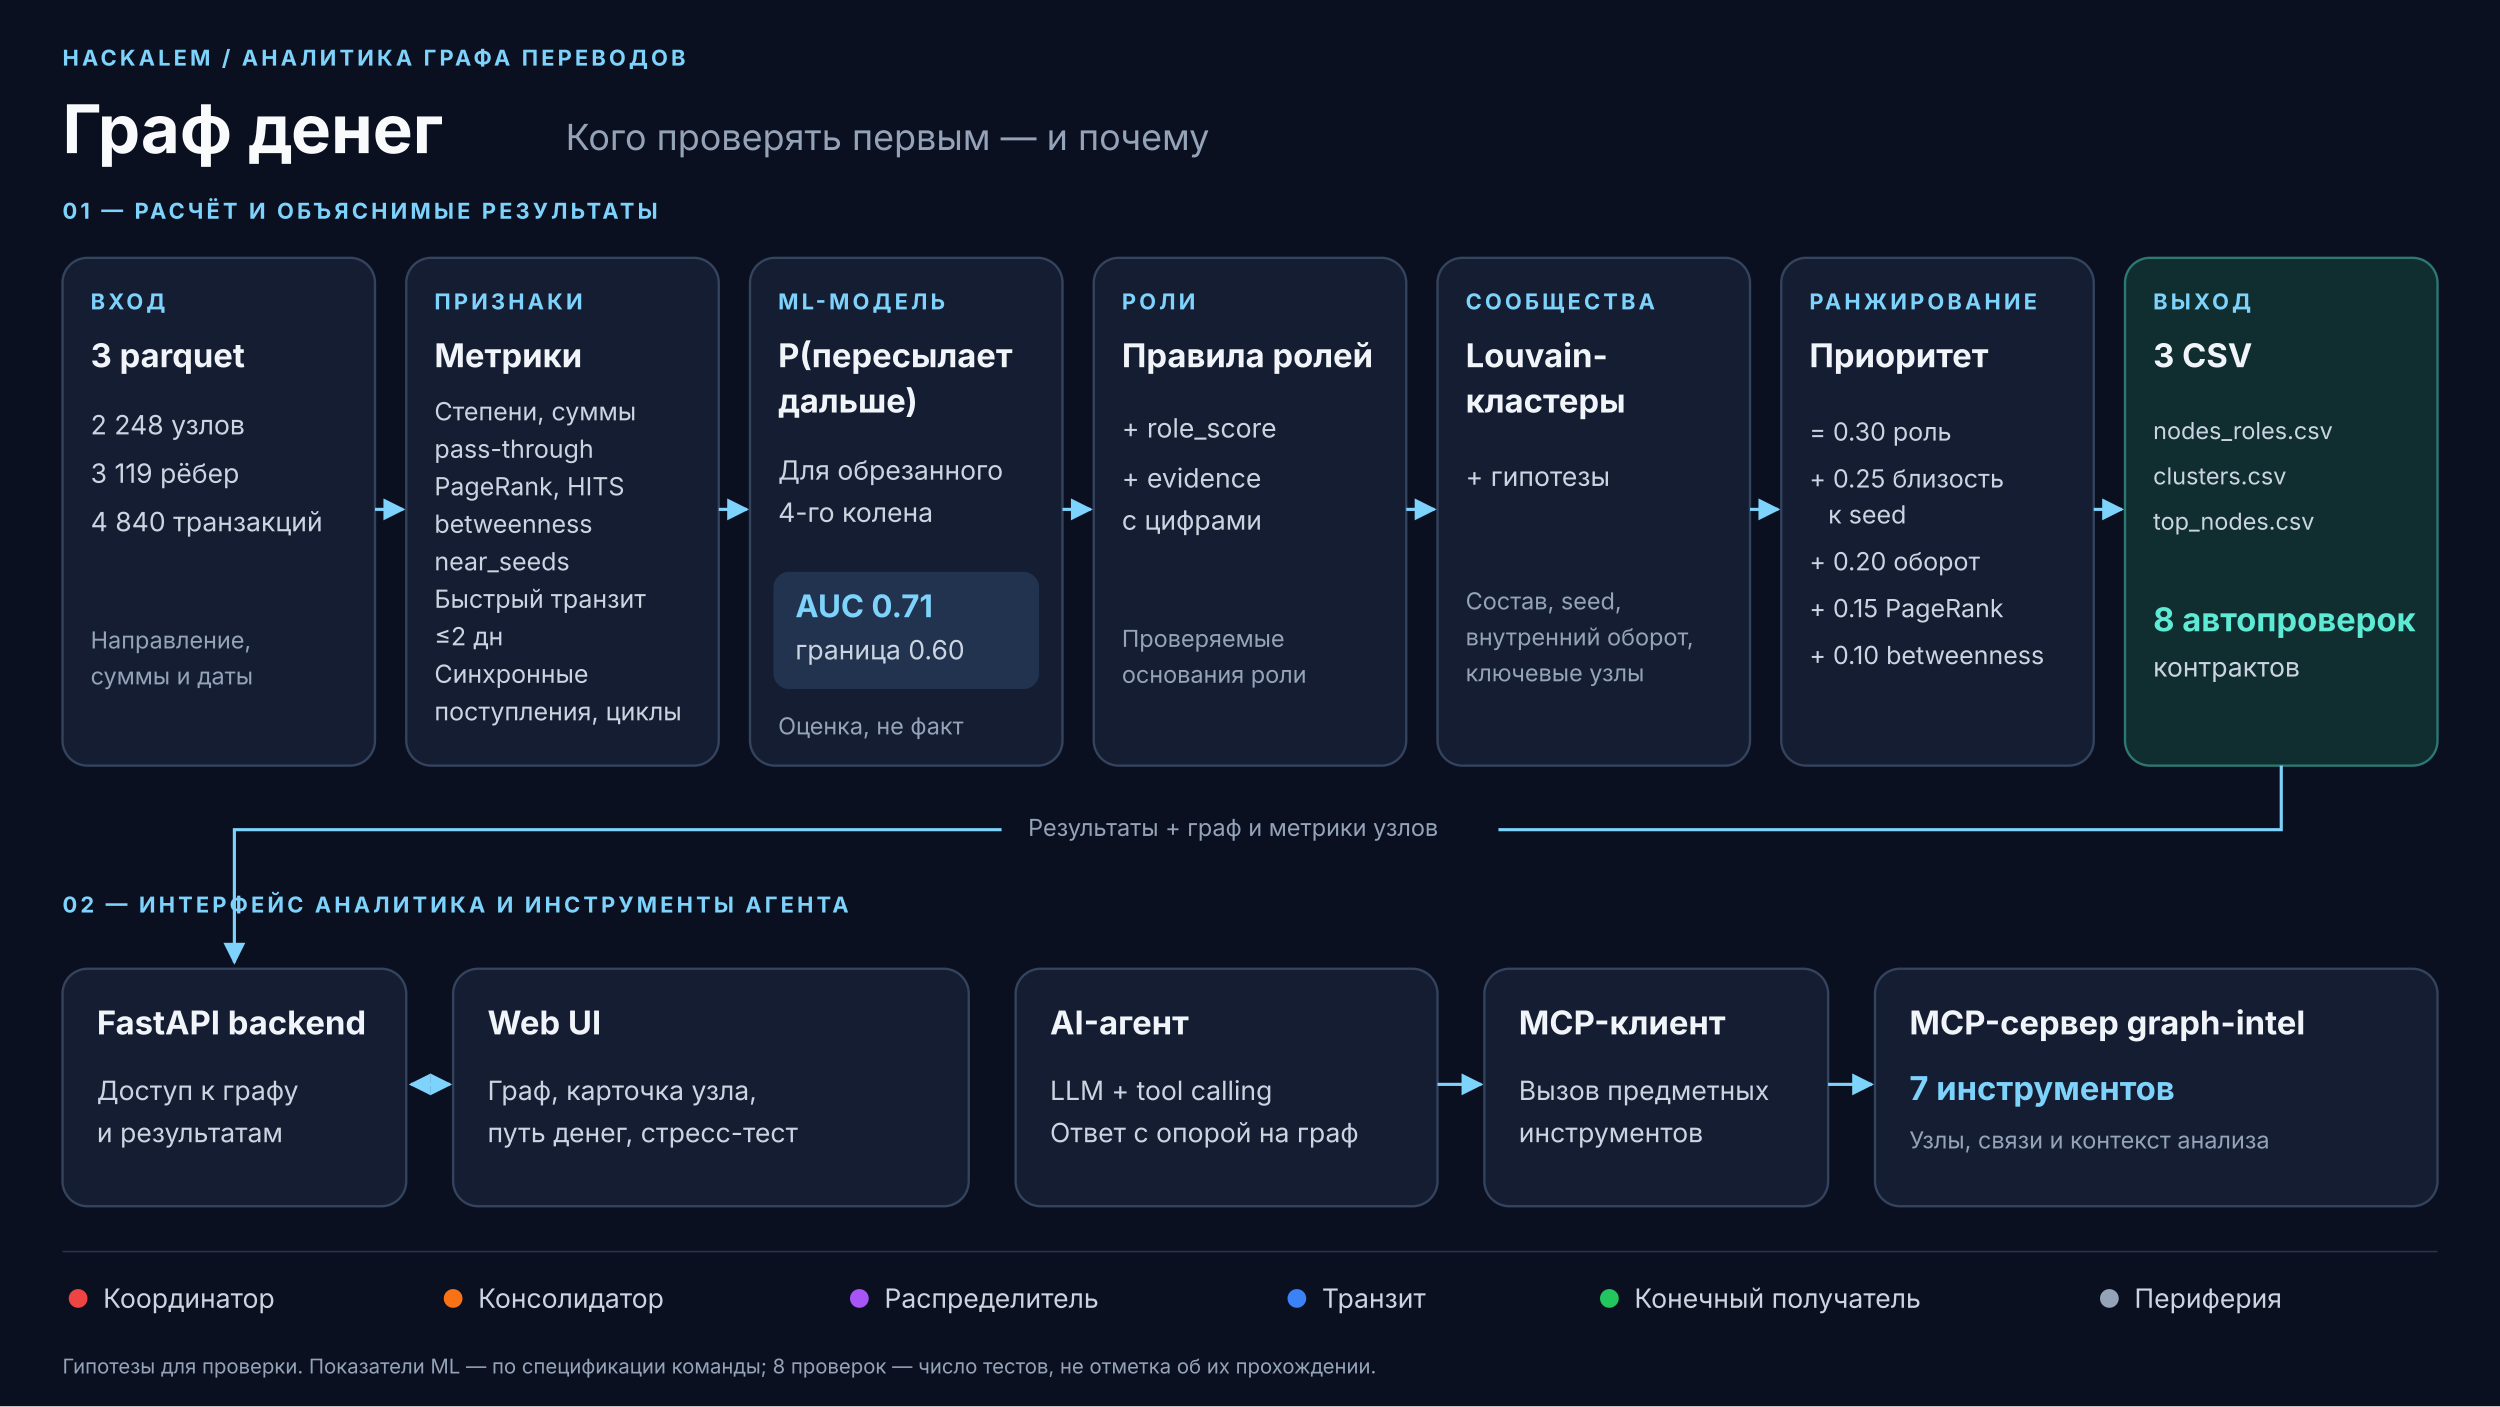
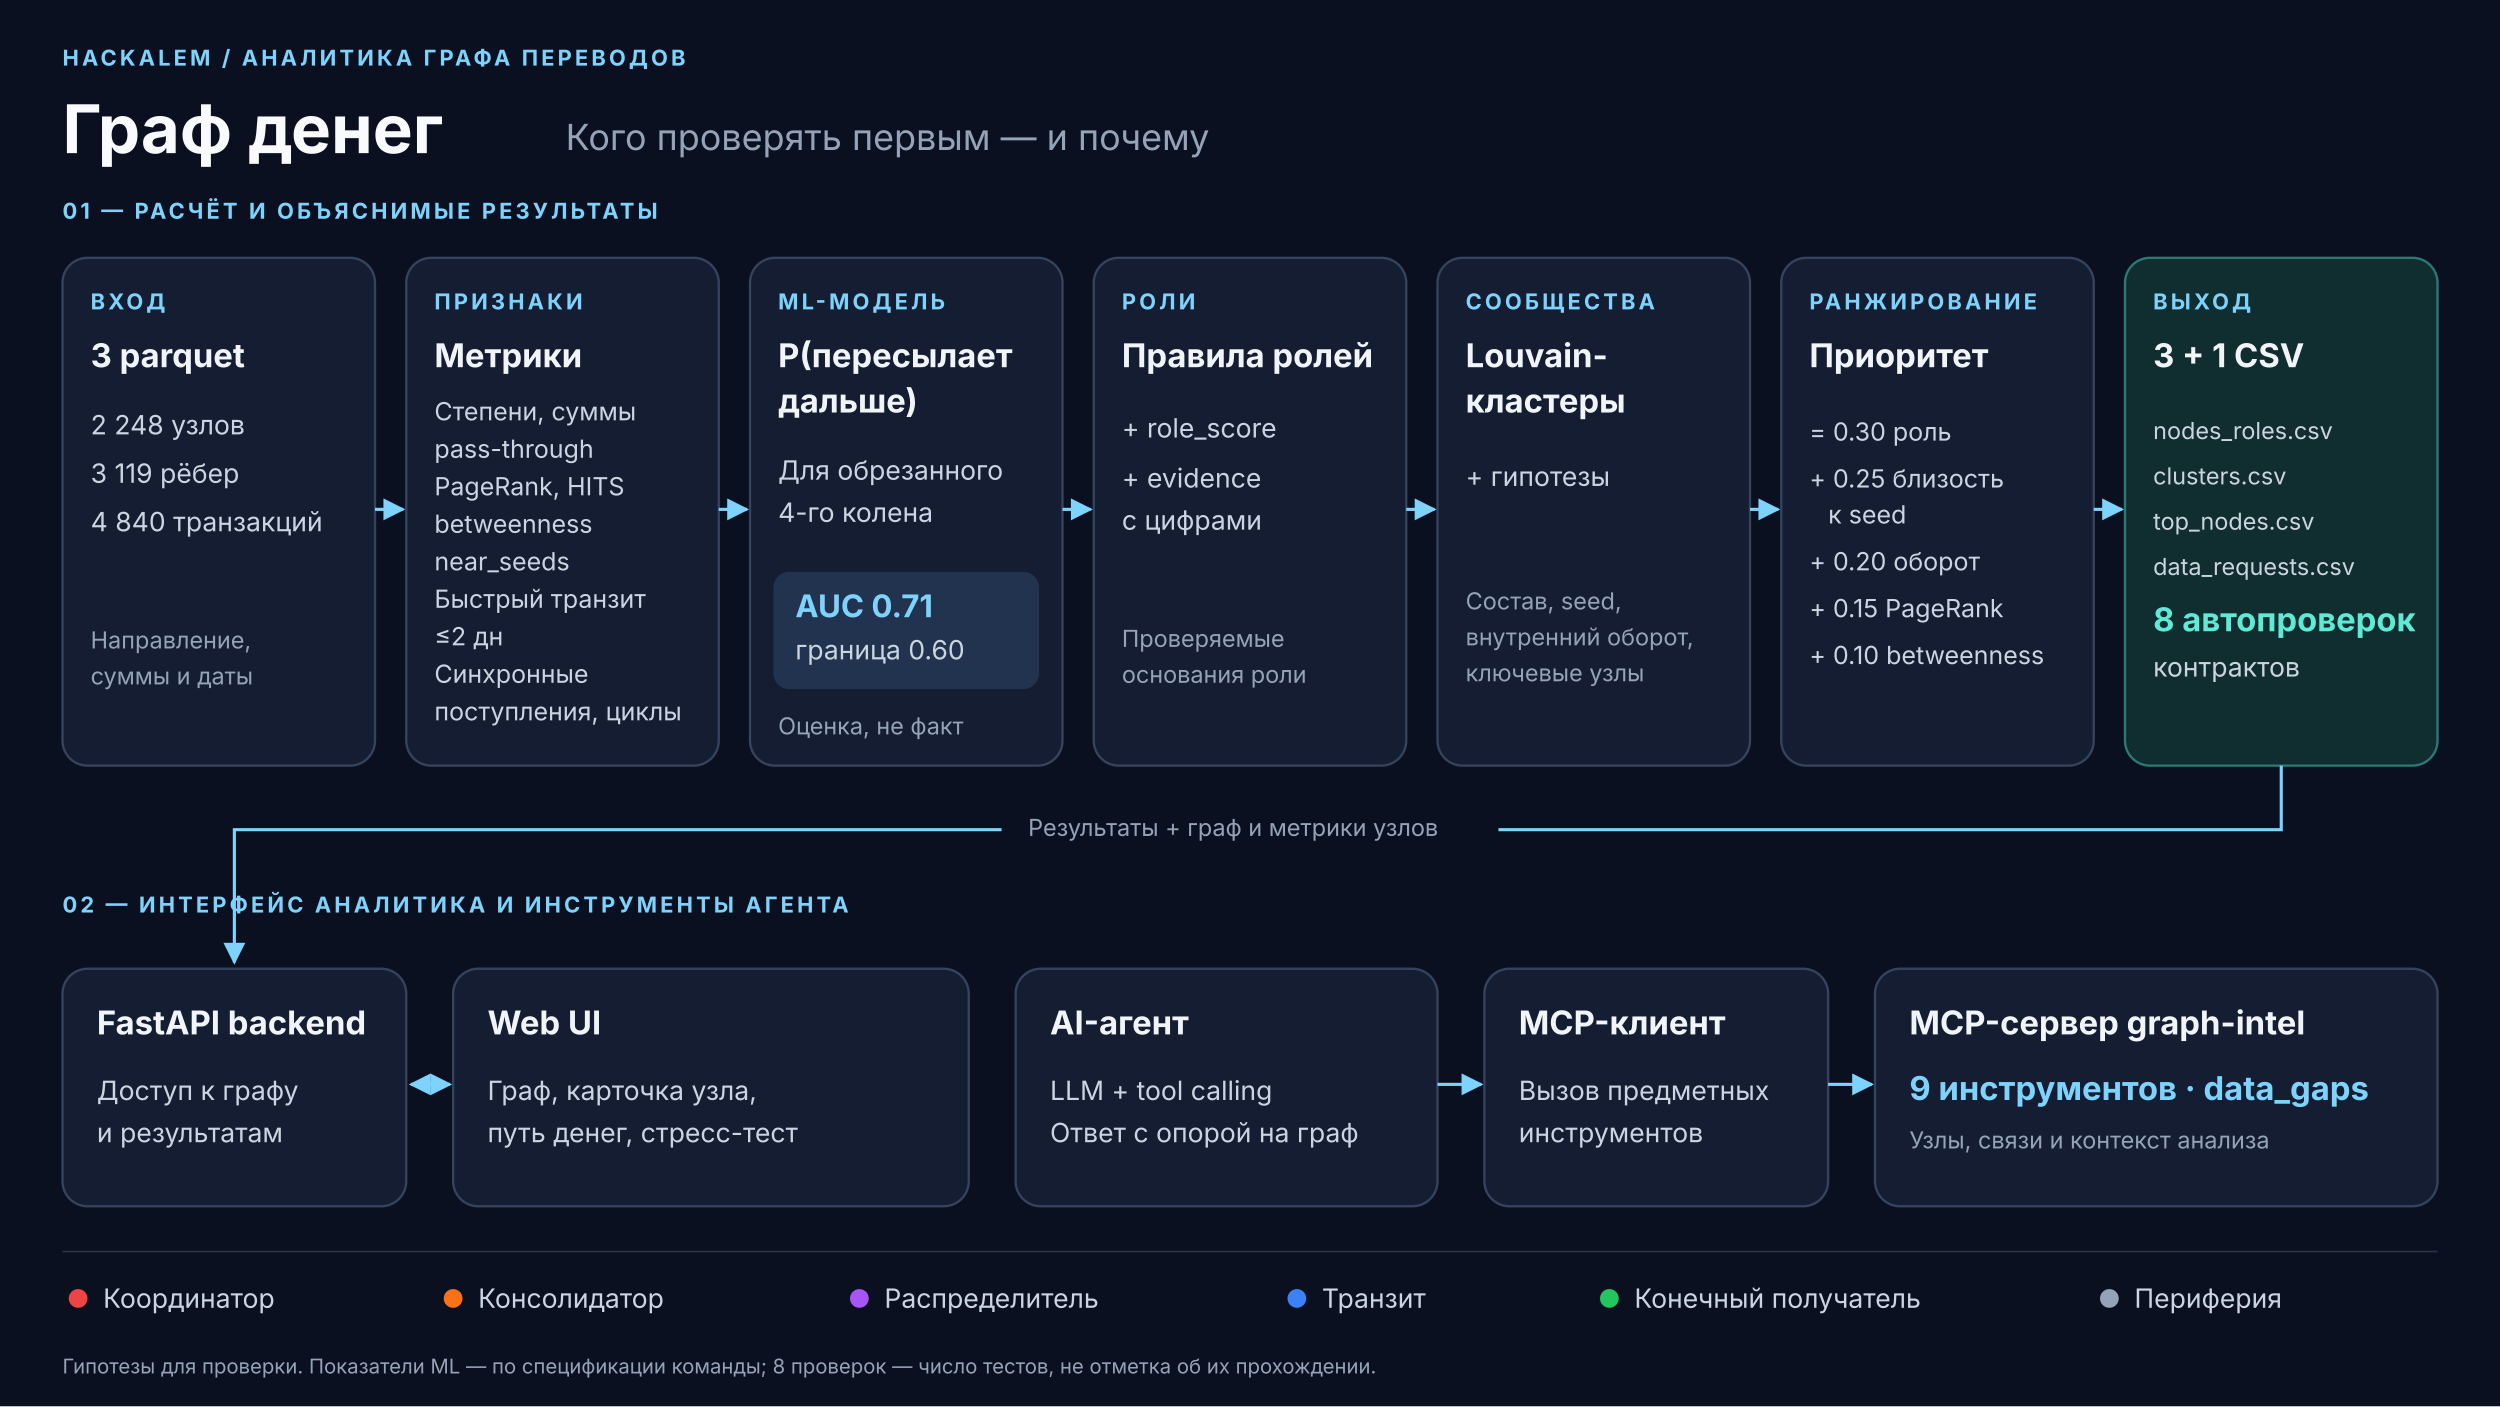
<svg xmlns="http://www.w3.org/2000/svg" width="1600" height="900" viewBox="0 0 1600 900" role="img" aria-labelledby="title desc">
  <defs>
    <marker id="arrow" viewBox="0 0 10 10" refX="9" refY="5" markerWidth="7" markerHeight="7" orient="auto-start-reverse">
      <path d="M 0 0 L 10 5 L 0 10 z" fill="#7dd3fc" />
    </marker>
    <style>
      text { font-family: system-ui, -apple-system, 'Segoe UI', sans-serif; }
      .card { fill:#141d32; stroke:#34435e; stroke-width:1.5; }
      .heading { fill:#f1f5f9; font-size:21px; font-weight:650; }
      .body { fill:#cbd5e1; font-size:17px; }
      .small { fill:#94a3b8; font-size:15px; }
      .eyebrow { fill:#7dd3fc; font-size:14px; font-weight:650; letter-spacing:2px; }
      .link { fill:none; stroke:#7dd3fc; stroke-width:2; marker-end:url(#arrow); }
    </style>
  </defs>
  <rect width="1600" height="900" fill="#0b1020" />
  <text x="40" y="42" class="eyebrow">HACKALEM / АНАЛИТИКА ГРАФА ПЕРЕВОДОВ</text>
  <text x="40" y="98" fill="#f8fafc" font-size="43" font-weight="700">Граф денег</text>
  <text x="362" y="96" fill="#94a3b8" font-size="23">Кого проверять первым — и почему</text>
  <text x="40" y="140" class="eyebrow">01 — РАСЧЁТ И ОБЪЯСНИМЫЕ РЕЗУЛЬТАТЫ</text>
  <rect x="40" y="165" width="200" height="325" rx="16" class="card" />
  <rect x="260" y="165" width="200" height="325" rx="16" class="card" />
  <rect x="480" y="165" width="200" height="325" rx="16" class="card" />
  <rect x="700" y="165" width="200" height="325" rx="16" class="card" />
  <rect x="920" y="165" width="200" height="325" rx="16" class="card" />
  <rect x="1140" y="165" width="200" height="325" rx="16" class="card" />
  <rect x="1360" y="165" width="200" height="325" rx="16" fill="#102d30" stroke="#2d7872" stroke-width="1.5" />
  <path class="link" d="M240 326 H258" />
  <path class="link" d="M460 326 H478" />
  <path class="link" d="M680 326 H698" />
  <path class="link" d="M900 326 H918" />
  <path class="link" d="M1120 326 H1138" />
  <path class="link" d="M1340 326 H1358" />
  <text x="58" y="198" class="eyebrow">ВХОД</text>
  <text x="58" y="235" class="heading">3 parquet</text>
  <text x="58" y="278" class="body">
    <tspan x="58">2 248 узлов</tspan>
    <tspan x="58" dy="31">3 119 рёбер</tspan>
    <tspan x="58" dy="31">4 840 транзакций</tspan>
  </text>
  <text x="58" y="415" class="small">
    <tspan x="58">Направление,</tspan>
    <tspan x="58" dy="23">суммы и даты</tspan>
  </text>
  <text x="278" y="198" class="eyebrow">ПРИЗНАКИ</text>
  <text x="278" y="235" class="heading">Метрики</text>
  <text x="278" y="269" class="body" style="font-size:16px">
    <tspan x="278">Степени, суммы</tspan>
    <tspan x="278" dy="24">pass-through</tspan>
    <tspan x="278" dy="24">PageRank, HITS</tspan>
    <tspan x="278" dy="24">betweenness</tspan>
    <tspan x="278" dy="24">near_seeds</tspan>
    <tspan x="278" dy="24">Быстрый транзит</tspan>
    <tspan x="278" dy="24">≤2 дн</tspan>
    <tspan x="278" dy="24">Синхронные</tspan>
    <tspan x="278" dy="24">поступления, циклы</tspan>
  </text>
  <text x="498" y="198" class="eyebrow">ML-МОДЕЛЬ</text>
  <text x="498" y="235" class="heading">P(пересылает</text>
  <text x="498" y="264" class="heading">дальше)</text>
  <text x="498" y="307" class="body">
    <tspan x="498">Для обрезанного</tspan>
    <tspan x="498" dy="27">4-го колена</tspan>
  </text>
  <rect x="495" y="366" width="170" height="75" rx="10" fill="#21334f" />
  <text x="509" y="395" fill="#7dd3fc" font-size="20" font-weight="650">AUC 0.71</text>
  <text x="509" y="422" class="body">граница 0.60</text>
  <text x="498" y="470" class="small">Оценка, не факт</text>
  <text x="718" y="198" class="eyebrow">РОЛИ</text>
  <text x="718" y="235" class="heading">Правила ролей</text>
  <text x="718" y="280" class="body">
    <tspan x="718">+ role_score</tspan>
    <tspan x="718" dy="32">+ evidence</tspan>
    <tspan x="718" dy="27">с цифрами</tspan>
  </text>
  <text x="718" y="414" class="small">
    <tspan x="718">Проверяемые</tspan>
    <tspan x="718" dy="23">основания роли</tspan>
  </text>
  <text x="938" y="198" class="eyebrow">СООБЩЕСТВА</text>
  <text x="938" y="235" class="heading">Louvain-</text>
  <text x="938" y="264" class="heading">кластеры</text>
  <text x="938" y="311" class="body">+ гипотезы</text>
  <text x="938" y="390" class="small">
    <tspan x="938">Состав, seed,</tspan>
    <tspan x="938" dy="23">внутренний оборот,</tspan>
    <tspan x="938" dy="23">ключевые узлы</tspan>
  </text>
  <text x="1158" y="198" class="eyebrow">РАНЖИРОВАНИЕ</text>
  <text x="1158" y="235" class="heading">Приоритет</text>
  <text x="1158" y="282" class="body" style="font-size:16px">
    <tspan x="1158">= 0.30 роль</tspan>
    <tspan x="1158" dy="30">+ 0.25 близость</tspan>
    <tspan x="1170" dy="23">к seed</tspan>
    <tspan x="1158" dy="30">+ 0.20 оборот</tspan>
    <tspan x="1158" dy="30">+ 0.15 PageRank</tspan>
    <tspan x="1158" dy="30">+ 0.10 betweenness</tspan>
  </text>
  <text x="1378" y="198" class="eyebrow">ВЫХОД</text>
-   <text x="1378" y="235" class="heading">3 CSV</text>
+   <text x="1378" y="235" class="heading">3 + 1 CSV</text>
  <text x="1378" y="281" class="body" style="font-size:15px">
    <tspan x="1378">nodes_roles.csv</tspan>
    <tspan x="1378" dy="29">clusters.csv</tspan>
    <tspan x="1378" dy="29">top_nodes.csv</tspan>
+     <tspan x="1378" dy="29">data_requests.csv</tspan>
  </text>
  <text x="1378" y="404" fill="#5eead4" font-size="21" font-weight="650">8 автопроверок</text>
  <text x="1378" y="433" class="body">контрактов</text>
  <path class="link" d="M1460 490 V531 H150 V616" />
  <rect x="641" y="514" width="318" height="30" rx="10" fill="#0b1020" />
  <text x="658" y="535" class="small">Результаты + граф и метрики узлов</text>
  <text x="40" y="584" class="eyebrow">02 — ИНТЕРФЕЙС АНАЛИТИКА И ИНСТРУМЕНТЫ АГЕНТА</text>
  <rect x="40" y="620" width="220" height="152" rx="16" class="card" />
  <text x="62" y="662" class="heading">FastAPI backend</text>
  <text x="62" y="704" class="body">
    <tspan x="62">Доступ к графу</tspan>
    <tspan x="62" dy="27">и результатам</tspan>
  </text>
  <path class="link" marker-start="url(#arrow)" d="M263 694 H288" />
  <rect x="290" y="620" width="330" height="152" rx="16" class="card" />
  <text x="312" y="662" class="heading">Web UI</text>
  <text x="312" y="704" class="body">
    <tspan x="312">Граф, карточка узла,</tspan>
    <tspan x="312" dy="27">путь денег, стресс-тест</tspan>
  </text>
  <rect x="650" y="620" width="270" height="152" rx="16" class="card" />
  <text x="672" y="662" class="heading">AI-агент</text>
  <text x="672" y="704" class="body">
    <tspan x="672">LLM + tool calling</tspan>
    <tspan x="672" dy="27">Ответ с опорой на граф</tspan>
  </text>
  <path class="link" d="M920 694 H948" />
  <rect x="950" y="620" width="220" height="152" rx="16" class="card" />
  <text x="972" y="662" class="heading">MCP-клиент</text>
  <text x="972" y="704" class="body">
    <tspan x="972">Вызов предметных</tspan>
    <tspan x="972" dy="27">инструментов</tspan>
  </text>
  <path class="link" d="M1170 694 H1198" />
  <rect x="1200" y="620" width="360" height="152" rx="16" class="card" />
  <text x="1222" y="662" class="heading">MCP-сервер graph-intel</text>
-   <text x="1222" y="704" fill="#7dd3fc" font-size="21" font-weight="650">7 инструментов</text>
+   <text x="1222" y="704" fill="#7dd3fc" font-size="21" font-weight="650">9 инструментов · data_gaps</text>
  <text x="1222" y="735" class="small">Узлы, связи и контекст анализа</text>
  <line x1="40" y1="801" x2="1560" y2="801" stroke="#27344b" />
  <g font-size="17" fill="#cbd5e1">
    <circle cx="50" cy="831" r="6" fill="#ef4444" />
    <text x="66" y="837">Координатор</text>
    <circle cx="290" cy="831" r="6" fill="#f97316" />
    <text x="306" y="837">Консолидатор</text>
    <circle cx="550" cy="831" r="6" fill="#a855f7" />
    <text x="566" y="837">Распределитель</text>
    <circle cx="830" cy="831" r="6" fill="#3b82f6" />
    <text x="846" y="837">Транзит</text>
    <circle cx="1030" cy="831" r="6" fill="#22c55e" />
    <text x="1046" y="837">Конечный получатель</text>
    <circle cx="1350" cy="831" r="6" fill="#94a3b8" />
    <text x="1366" y="837">Периферия</text>
  </g>
  <text x="40" y="879" class="small" style="font-size:13px">Гипотезы для проверки. Показатели ML — по спецификации команды; 8 проверок — число тестов, не отметка об их прохождении.</text>
</svg>
